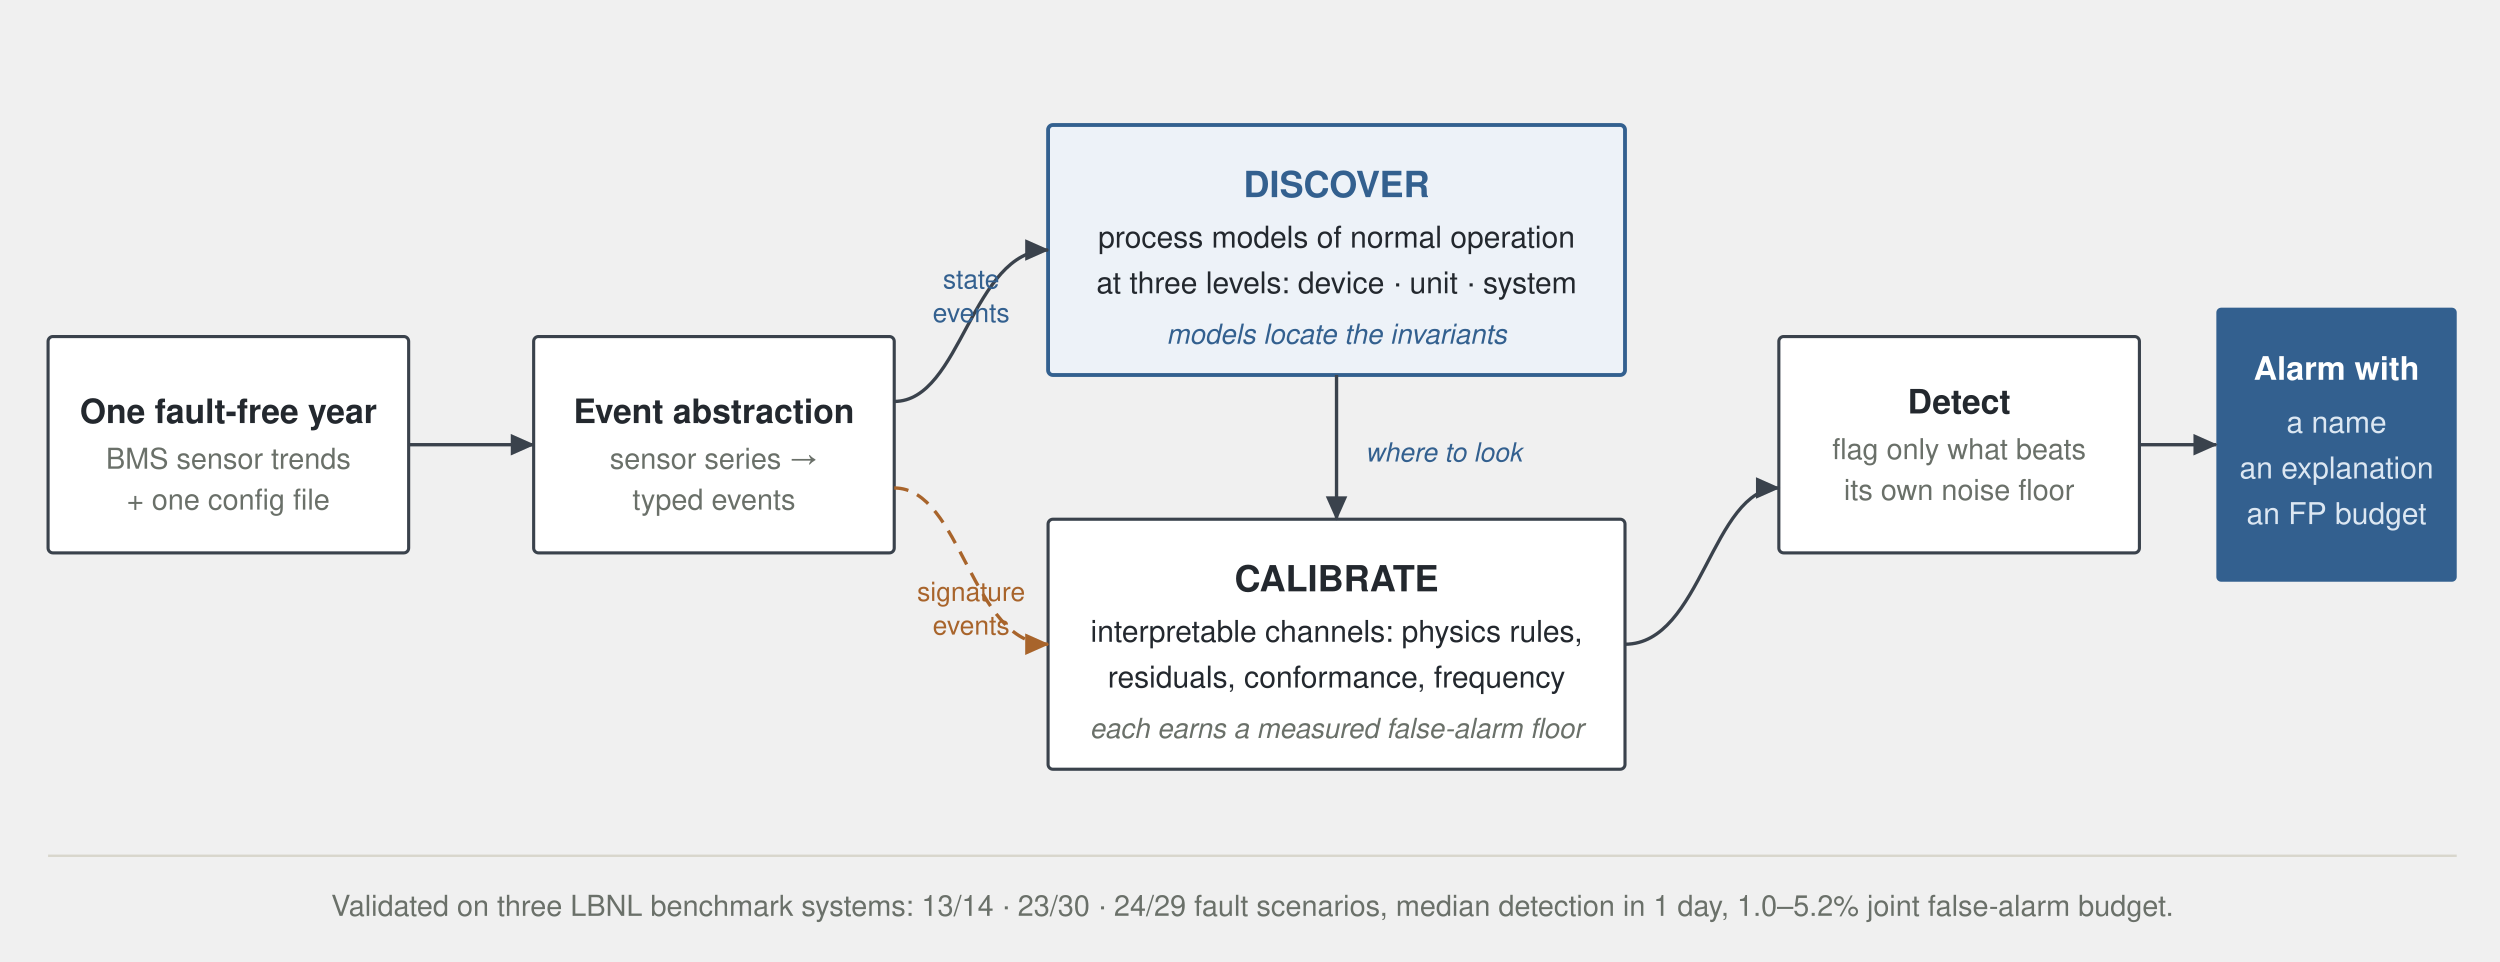
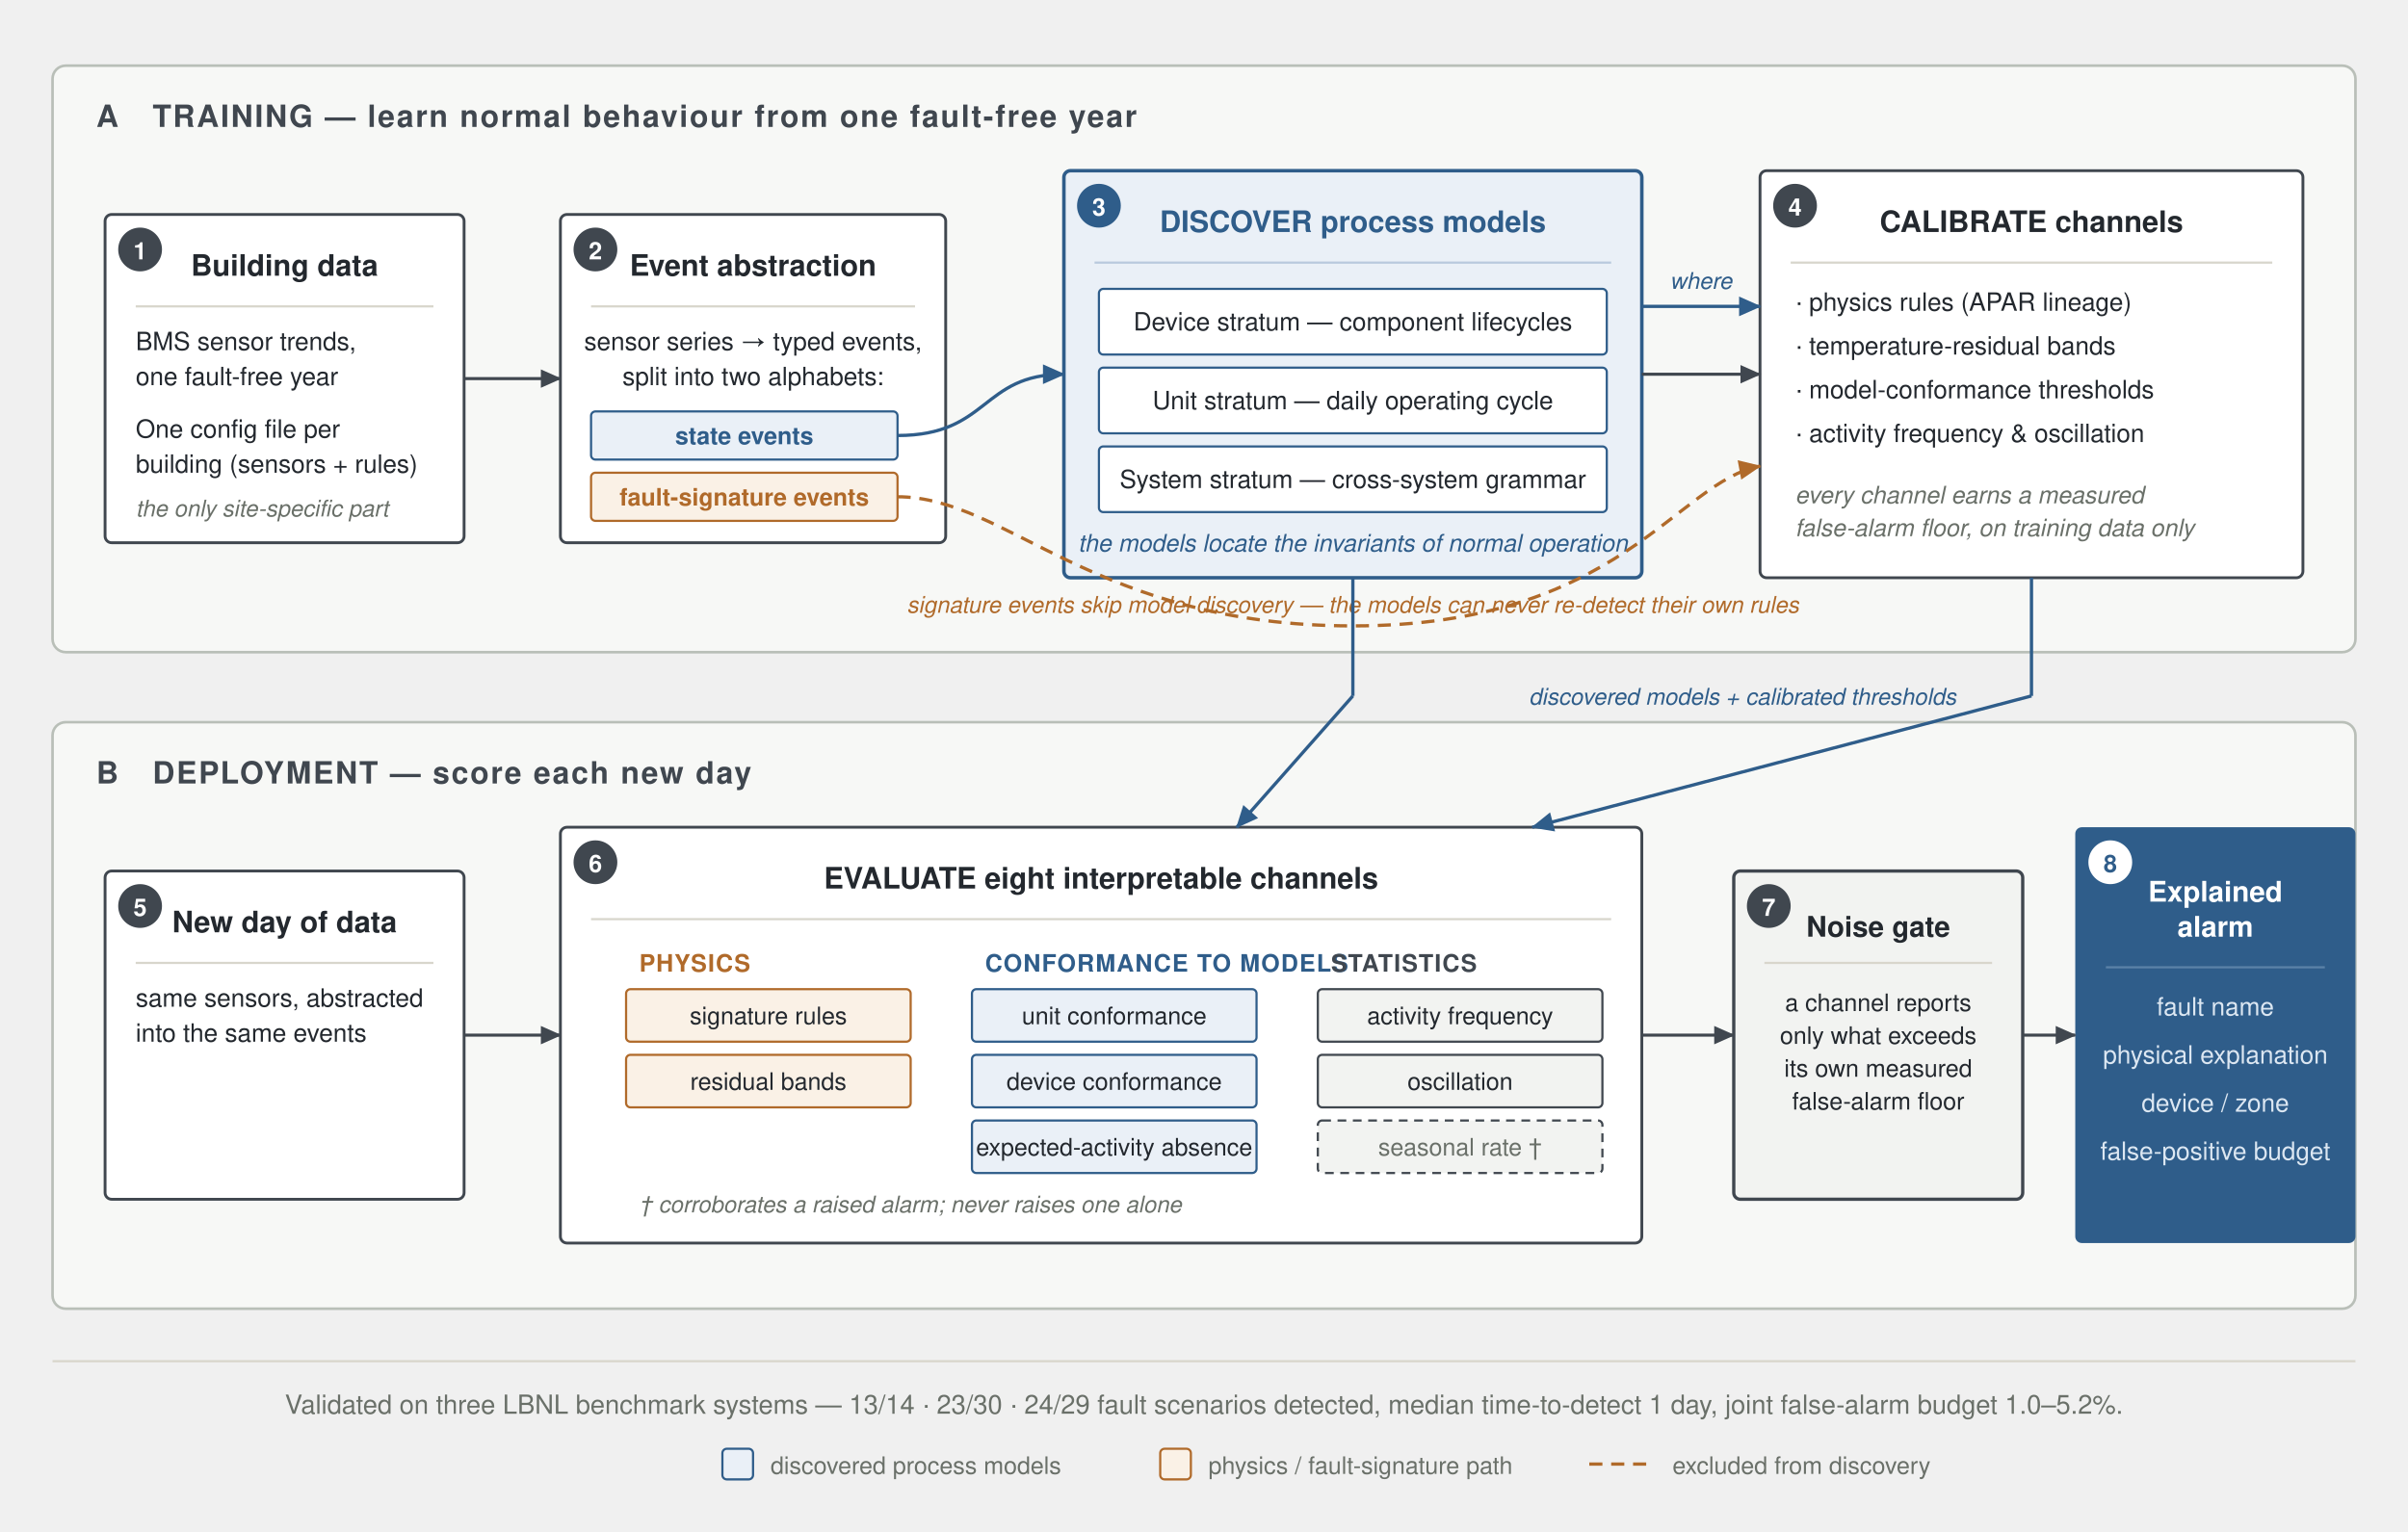
- <svg xmlns="http://www.w3.org/2000/svg" viewBox="0 0 1040 400" width="1040" height="400" font-family="Helvetica Neue, Helvetica, Arial, sans-serif">
+ <svg xmlns="http://www.w3.org/2000/svg" viewBox="0 0 1100 700" width="1100" height="700" font-family="Helvetica Neue, Helvetica, Arial, sans-serif">
  <defs>
-     <marker id="ar" viewBox="0 0 10 10" refX="8.5" refY="5" markerWidth="8" markerHeight="8" orient="auto">
-       <path d="M0,1 L9,5 L0,9 Z" fill="#3A424C" />
+     <marker id="ar" viewBox="0 0 10 10" refX="8.5" refY="5" markerWidth="7.5" markerHeight="7.5" orient="auto">
+       <path d="M0,1 L9,5 L0,9 Z" fill="#40474F" />
    </marker>
-     <marker id="arB" viewBox="0 0 10 10" refX="8.5" refY="5" markerWidth="8" markerHeight="8" orient="auto">
-       <path d="M0,1 L9,5 L0,9 Z" fill="#A8642B" />
+     <marker id="arB" viewBox="0 0 10 10" refX="8.5" refY="5" markerWidth="7.5" markerHeight="7.5" orient="auto">
+       <path d="M0,1 L9,5 L0,9 Z" fill="#B06A2A" />
+     </marker>
+     <marker id="arBlue" viewBox="0 0 10 10" refX="8.5" refY="5" markerWidth="7.5" markerHeight="7.5" orient="auto">
+       <path d="M0,1 L9,5 L0,9 Z" fill="#2F5D8A" />
    </marker>
  </defs>
-   <rect x="20" y="140" width="150" height="90" rx="2" fill="#FFFFFF" stroke="#3A424C" stroke-width="1.3" />
-   <text x="95" y="176" text-anchor="middle" font-size="14" font-weight="600" fill="#23282E">One fault-free year</text>
-   <text x="95" y="195" text-anchor="middle" font-size="12" fill="#6A7069">BMS sensor trends</text>
-   <text x="95" y="212" text-anchor="middle" font-size="12" fill="#6A7069">+ one config file</text>
-   <rect x="222" y="140" width="150" height="90" rx="2" fill="#FFFFFF" stroke="#3A424C" stroke-width="1.3" />
-   <text x="297" y="176" text-anchor="middle" font-size="14" font-weight="600" fill="#23282E">Event abstraction</text>
-   <text x="297" y="195" text-anchor="middle" font-size="12" fill="#6A7069">sensor series →</text>
-   <text x="297" y="212" text-anchor="middle" font-size="12" fill="#6A7069">typed events</text>
-   <rect x="436" y="52" width="240" height="104" rx="2" fill="#EDF2F8" stroke="#33608F" stroke-width="1.6" />
-   <text x="556" y="82" text-anchor="middle" font-size="15" font-weight="700" fill="#33608F">DISCOVER</text>
-   <text x="556" y="103" text-anchor="middle" font-size="12.5" fill="#23282E">process models of normal operation</text>
-   <text x="556" y="122" text-anchor="middle" font-size="12.5" fill="#23282E">at three levels: device · unit · system</text>
-   <text x="556" y="143" text-anchor="middle" font-size="11.5" font-style="italic" fill="#33608F">models locate the invariants</text>
-   <rect x="436" y="216" width="240" height="104" rx="2" fill="#FFFFFF" stroke="#3A424C" stroke-width="1.3" />
-   <text x="556" y="246" text-anchor="middle" font-size="15" font-weight="700" fill="#23282E">CALIBRATE</text>
-   <text x="556" y="267" text-anchor="middle" font-size="12.5" fill="#23282E">interpretable channels: physics rules,</text>
-   <text x="556" y="286" text-anchor="middle" font-size="12.5" fill="#23282E">residuals, conformance, frequency</text>
-   <text x="556" y="307" text-anchor="middle" font-size="11.5" font-style="italic" fill="#6A7069">each earns a measured false-alarm floor</text>
-   <rect x="740" y="140" width="150" height="90" rx="2" fill="#FFFFFF" stroke="#3A424C" stroke-width="1.3" />
-   <text x="815" y="172" text-anchor="middle" font-size="14" font-weight="600" fill="#23282E">Detect</text>
-   <text x="815" y="191" text-anchor="middle" font-size="12" fill="#6A7069">flag only what beats</text>
-   <text x="815" y="208" text-anchor="middle" font-size="12" fill="#6A7069">its own noise floor</text>
-   <rect x="922" y="128" width="100" height="114" rx="2" fill="#33608F" />
-   <text x="972" y="158" text-anchor="middle" font-size="13.5" font-weight="700" fill="#FFFFFF">Alarm with</text>
-   <text x="972" y="180" text-anchor="middle" font-size="12.5" fill="#DCE7F2">a name</text>
-   <text x="972" y="199" text-anchor="middle" font-size="12.5" fill="#DCE7F2">an explanation</text>
-   <text x="972" y="218" text-anchor="middle" font-size="12.5" fill="#DCE7F2">an FP budget</text>
-   <g stroke="#3A424C" stroke-width="1.4" fill="none">
-     <line x1="170" y1="185" x2="222" y2="185" marker-end="url(#ar)" />
-     <path d="M372,167 C400,167 404,104 436,104" marker-end="url(#ar)" />
-     <path d="M556,156 L556,216" marker-end="url(#ar)" />
-     <path d="M676,268 C708,268 712,203 740,203" marker-end="url(#ar)" />
-     <line x1="890" y1="185" x2="922" y2="185" marker-end="url(#ar)" />
+   <rect x="24" y="30" width="1052" height="268" rx="6" fill="#F7F8F6" stroke="#B9BFB8" stroke-width="1.2" />
+   <text x="44" y="58" font-size="14" font-weight="700" letter-spacing="0.8" fill="#40474F">A TRAINING — learn normal behaviour from one fault-free year</text>
+   <g>
+     <rect x="48" y="98" width="164" height="150" rx="3" fill="#FFFFFF" stroke="#40474F" stroke-width="1.3" />
+     <circle cx="64" cy="114" r="10" fill="#40474F" />
+     <text x="64" y="118.5" text-anchor="middle" font-size="11" font-weight="700" fill="#FFF">1</text>
+     <text x="130" y="126" text-anchor="middle" font-size="13.5" font-weight="600" fill="#23282E">Building data</text>
+     <line x1="62" y1="140" x2="198" y2="140" stroke="#D8D6CC" />
+     <text x="62" y="160" font-size="11.5" fill="#23282E">BMS sensor trends,</text>
+     <text x="62" y="176" font-size="11.5" fill="#23282E">one fault-free year</text>
+     <text x="62" y="200" font-size="11.5" fill="#23282E">One config file per</text>
+     <text x="62" y="216" font-size="11.5" fill="#23282E">building (sensors + rules)</text>
+     <text x="62" y="236" font-size="10.5" font-style="italic" fill="#6A7069">the only site-specific part</text>
  </g>
-   <text x="404" y="120" text-anchor="middle" font-size="11" fill="#33608F">state</text>
-   <text x="404" y="134" text-anchor="middle" font-size="11" fill="#33608F">events</text>
-   <path d="M372,203 C400,203 404,268 436,268" stroke="#A8642B" stroke-width="1.4" fill="none" stroke-dasharray="6 4" marker-end="url(#arB)" />
-   <text x="404" y="250" text-anchor="middle" font-size="11" fill="#A8642B">signature</text>
-   <text x="404" y="264" text-anchor="middle" font-size="11" fill="#A8642B">events</text>
-   <text x="568" y="192" font-size="11" fill="#33608F" font-style="italic">where to look</text>
-   <line x1="20" y1="356" x2="1022" y2="356" stroke="#D8D6CC" stroke-width="1" />
-   <text x="521" y="381" text-anchor="middle" font-size="12" fill="#6A7069">
-       Validated on three LBNL benchmark systems: 13/14 · 23/30 · 24/29 fault scenarios, median detection in 1 day, 1.0–5.2% joint false-alarm budget.
-     </text>
-   <text x="297" y="130" text-anchor="middle" font-size="10.5" fill="#A8642B" font-style="italic" />
+   <g>
+     <rect x="256" y="98" width="176" height="150" rx="3" fill="#FFFFFF" stroke="#40474F" stroke-width="1.3" />
+     <circle cx="272" cy="114" r="10" fill="#40474F" />
+     <text x="272" y="118.5" text-anchor="middle" font-size="11" font-weight="700" fill="#FFF">2</text>
+     <text x="344" y="126" text-anchor="middle" font-size="13.5" font-weight="600" fill="#23282E">Event abstraction</text>
+     <line x1="270" y1="140" x2="418" y2="140" stroke="#D8D6CC" />
+     <text x="344" y="160" text-anchor="middle" font-size="11.5" fill="#23282E">sensor series → typed events,</text>
+     <text x="344" y="176" text-anchor="middle" font-size="11.5" fill="#23282E">split into two alphabets:</text>
+     <rect x="270" y="188" width="140" height="22" rx="2" fill="#EAF0F7" stroke="#2F5D8A" />
+     <text x="340" y="203" text-anchor="middle" font-size="11" fill="#2F5D8A" font-weight="600">state events</text>
+     <rect x="270" y="216" width="140" height="22" rx="2" fill="#FAF1E6" stroke="#B06A2A" />
+     <text x="340" y="231" text-anchor="middle" font-size="11" fill="#B06A2A" font-weight="600">fault-signature events</text>
+   </g>
+   <g>
+     <rect x="486" y="78" width="264" height="186" rx="3" fill="#EAF0F7" stroke="#2F5D8A" stroke-width="1.6" />
+     <circle cx="502" cy="94" r="10" fill="#2F5D8A" />
+     <text x="502" y="98.5" text-anchor="middle" font-size="11" font-weight="700" fill="#FFF">3</text>
+     <text x="618" y="106" text-anchor="middle" font-size="13.5" font-weight="700" fill="#2F5D8A">DISCOVER  process models</text>
+     <line x1="500" y1="120" x2="736" y2="120" stroke="#B9CADD" />
+     <rect x="502" y="132" width="232" height="30" rx="2" fill="#FFFFFF" stroke="#2F5D8A" />
+     <text x="618" y="151" text-anchor="middle" font-size="11.5" fill="#23282E">Device stratum — component lifecycles</text>
+     <rect x="502" y="168" width="232" height="30" rx="2" fill="#FFFFFF" stroke="#2F5D8A" />
+     <text x="618" y="187" text-anchor="middle" font-size="11.5" fill="#23282E">Unit stratum — daily operating cycle</text>
+     <rect x="502" y="204" width="232" height="30" rx="2" fill="#FFFFFF" stroke="#2F5D8A" />
+     <text x="618" y="223" text-anchor="middle" font-size="11.5" fill="#23282E">System stratum — cross-system grammar</text>
+     <text x="618" y="252" text-anchor="middle" font-size="11" font-style="italic" fill="#2F5D8A">the models locate the invariants of normal operation</text>
+   </g>
+   <g>
+     <rect x="804" y="78" width="248" height="186" rx="3" fill="#FFFFFF" stroke="#40474F" stroke-width="1.3" />
+     <circle cx="820" cy="94" r="10" fill="#40474F" />
+     <text x="820" y="98.5" text-anchor="middle" font-size="11" font-weight="700" fill="#FFF">4</text>
+     <text x="928" y="106" text-anchor="middle" font-size="13.5" font-weight="700" fill="#23282E">CALIBRATE  channels</text>
+     <line x1="818" y1="120" x2="1038" y2="120" stroke="#D8D6CC" />
+     <text x="820" y="142" font-size="11.5" fill="#23282E">· physics rules (APAR lineage)</text>
+     <text x="820" y="162" font-size="11.5" fill="#23282E">· temperature-residual bands</text>
+     <text x="820" y="182" font-size="11.5" fill="#23282E">· model-conformance thresholds</text>
+     <text x="820" y="202" font-size="11.5" fill="#23282E">· activity frequency &amp; oscillation</text>
+     <text x="820" y="230" font-size="11" font-style="italic" fill="#6A7069">every channel earns a measured</text>
+     <text x="820" y="245" font-size="11" font-style="italic" fill="#6A7069">false-alarm floor, on training data only</text>
+   </g>
+   <rect x="24" y="330" width="1052" height="268" rx="6" fill="#F7F8F6" stroke="#B9BFB8" stroke-width="1.2" />
+   <text x="44" y="358" font-size="14" font-weight="700" letter-spacing="0.8" fill="#40474F">B DEPLOYMENT — score each new day</text>
+   <g>
+     <rect x="48" y="398" width="164" height="150" rx="3" fill="#FFFFFF" stroke="#40474F" stroke-width="1.3" />
+     <circle cx="64" cy="414" r="10" fill="#40474F" />
+     <text x="64" y="418.5" text-anchor="middle" font-size="11" font-weight="700" fill="#FFF">5</text>
+     <text x="130" y="426" text-anchor="middle" font-size="13.5" font-weight="600" fill="#23282E">New day of data</text>
+     <line x1="62" y1="440" x2="198" y2="440" stroke="#D8D6CC" />
+     <text x="62" y="460" font-size="11.5" fill="#23282E">same sensors, abstracted</text>
+     <text x="62" y="476" font-size="11.5" fill="#23282E">into the same events</text>
+   </g>
+   <g>
+     <rect x="256" y="378" width="494" height="190" rx="3" fill="#FFFFFF" stroke="#40474F" stroke-width="1.3" />
+     <circle cx="272" cy="394" r="10" fill="#40474F" />
+     <text x="272" y="398.5" text-anchor="middle" font-size="11" font-weight="700" fill="#FFF">6</text>
+     <text x="503" y="406" text-anchor="middle" font-size="13.5" font-weight="700" fill="#23282E">EVALUATE  eight interpretable channels</text>
+     <line x1="270" y1="420" x2="736" y2="420" stroke="#D8D6CC" />
+     <text x="292" y="444" font-size="11" font-weight="700" letter-spacing="0.5" fill="#B06A2A">PHYSICS</text>
+     <rect x="286" y="452" width="130" height="24" rx="2" fill="#FAF1E6" stroke="#B06A2A" />
+     <text x="351" y="468" text-anchor="middle" font-size="11" fill="#23282E">signature rules</text>
+     <rect x="286" y="482" width="130" height="24" rx="2" fill="#FAF1E6" stroke="#B06A2A" />
+     <text x="351" y="498" text-anchor="middle" font-size="11" fill="#23282E">residual bands</text>
+     <text x="450" y="444" font-size="11" font-weight="700" letter-spacing="0.5" fill="#2F5D8A">CONFORMANCE TO MODELS</text>
+     <rect x="444" y="452" width="130" height="24" rx="2" fill="#EAF0F7" stroke="#2F5D8A" />
+     <text x="509" y="468" text-anchor="middle" font-size="11" fill="#23282E">unit conformance</text>
+     <rect x="444" y="482" width="130" height="24" rx="2" fill="#EAF0F7" stroke="#2F5D8A" />
+     <text x="509" y="498" text-anchor="middle" font-size="11" fill="#23282E">device conformance</text>
+     <rect x="444" y="512" width="130" height="24" rx="2" fill="#EAF0F7" stroke="#2F5D8A" />
+     <text x="509" y="528" text-anchor="middle" font-size="11" fill="#23282E">expected-activity absence</text>
+     <text x="608" y="444" font-size="11" font-weight="700" letter-spacing="0.5" fill="#40474F">STATISTICS</text>
+     <rect x="602" y="452" width="130" height="24" rx="2" fill="#F2F3F1" stroke="#40474F" />
+     <text x="667" y="468" text-anchor="middle" font-size="11" fill="#23282E">activity frequency</text>
+     <rect x="602" y="482" width="130" height="24" rx="2" fill="#F2F3F1" stroke="#40474F" />
+     <text x="667" y="498" text-anchor="middle" font-size="11" fill="#23282E">oscillation</text>
+     <rect x="602" y="512" width="130" height="24" rx="2" fill="#F2F3F1" stroke="#40474F" stroke-dasharray="4 3" />
+     <text x="667" y="528" text-anchor="middle" font-size="11" fill="#6A7069">seasonal rate †</text>
+     <text x="292" y="554" font-size="10.5" font-style="italic" fill="#6A7069">† corroborates a raised alarm; never raises one alone</text>
+   </g>
+   <g>
+     <rect x="792" y="398" width="132" height="150" rx="3" fill="#F2F3F1" stroke="#40474F" stroke-width="1.5" />
+     <circle cx="808" cy="414" r="10" fill="#40474F" />
+     <text x="808" y="418.5" text-anchor="middle" font-size="11" font-weight="700" fill="#FFF">7</text>
+     <text x="858" y="428" text-anchor="middle" font-size="13" font-weight="700" fill="#23282E">Noise gate</text>
+     <line x1="806" y1="440" x2="910" y2="440" stroke="#D8D6CC" />
+     <text x="858" y="462" text-anchor="middle" font-size="11" fill="#23282E">a channel reports</text>
+     <text x="858" y="477" text-anchor="middle" font-size="11" fill="#23282E">only what exceeds</text>
+     <text x="858" y="492" text-anchor="middle" font-size="11" fill="#23282E">its own measured</text>
+     <text x="858" y="507" text-anchor="middle" font-size="11" fill="#23282E">false-alarm floor</text>
+   </g>
+   <g>
+     <rect x="948" y="378" width="128" height="190" rx="3" fill="#2F5D8A" />
+     <circle cx="964" cy="394" r="10" fill="#FFFFFF" />
+     <text x="964" y="398.5" text-anchor="middle" font-size="11" font-weight="700" fill="#2F5D8A">8</text>
+     <text x="1012" y="412" text-anchor="middle" font-size="13" font-weight="700" fill="#FFFFFF">Explained</text>
+     <text x="1012" y="428" text-anchor="middle" font-size="13" font-weight="700" fill="#FFFFFF">alarm</text>
+     <line x1="962" y1="442" x2="1062" y2="442" stroke="#5B82A8" />
+     <text x="1012" y="464" text-anchor="middle" font-size="11.5" fill="#DCE7F2">fault name</text>
+     <text x="1012" y="486" text-anchor="middle" font-size="11.5" fill="#DCE7F2">physical explanation</text>
+     <text x="1012" y="508" text-anchor="middle" font-size="11.5" fill="#DCE7F2">device / zone</text>
+     <text x="1012" y="530" text-anchor="middle" font-size="11.5" fill="#DCE7F2">false-positive budget</text>
+   </g>
+   <g stroke="#40474F" stroke-width="1.4" fill="none">
+     <line x1="212" y1="173" x2="256" y2="173" marker-end="url(#ar)" />
+     <line x1="750" y1="171" x2="804" y2="171" marker-end="url(#ar)" />
+     <line x1="212" y1="473" x2="256" y2="473" marker-end="url(#ar)" />
+     <line x1="750" y1="473" x2="792" y2="473" marker-end="url(#ar)" />
+     <line x1="924" y1="473" x2="948" y2="473" marker-end="url(#ar)" />
+   </g>
+   <path d="M410,199 C452,199 448,171 486,171" stroke="#2F5D8A" stroke-width="1.5" fill="none" marker-end="url(#arBlue)" />
+   <path d="M410,227 C460,227 500,286 618,286 C740,286 766,220 804,213" stroke="#B06A2A" stroke-width="1.5" stroke-dasharray="6 4" fill="none" marker-end="url(#arB)" />
+   <text x="618" y="280" text-anchor="middle" font-size="10.5" font-style="italic" fill="#B06A2A">signature events skip model discovery — the models can never re-detect their own rules</text>
+   <line x1="750" y1="140" x2="804" y2="140" stroke="#2F5D8A" stroke-width="1.5" marker-end="url(#arBlue)" />
+   <text x="777" y="132" text-anchor="middle" font-size="10.5" font-style="italic" fill="#2F5D8A">where</text>
+   <g stroke="#2F5D8A" stroke-width="1.5" fill="none">
+     <line x1="618" y1="264" x2="618" y2="308" />
+     <line x1="928" y1="264" x2="928" y2="308" />
+     <path d="M618,308 L618,318 M928,308 L928,318" />
+     <line x1="618" y1="318" x2="565" y2="378" marker-end="url(#arBlue)" />
+     <line x1="928" y1="318" x2="700" y2="378" marker-end="url(#arBlue)" />
+   </g>
+   <text x="796" y="322" text-anchor="middle" font-size="10.5" font-style="italic" fill="#2F5D8A">discovered models + calibrated thresholds</text>
+   <line x1="24" y1="622" x2="1076" y2="622" stroke="#D8D6CC" />
+   <text x="550" y="646" text-anchor="middle" font-size="12" fill="#6A7069">Validated on three LBNL benchmark systems — 13/14 · 23/30 · 24/29 fault scenarios detected, median time-to-detect 1 day, joint false-alarm budget 1.0–5.2%.</text>
+   <g font-size="11" fill="#6A7069">
+     <rect x="330" y="662" width="14" height="14" rx="2" fill="#EAF0F7" stroke="#2F5D8A" />
+     <text x="352" y="673.5">discovered process models</text>
+     <rect x="530" y="662" width="14" height="14" rx="2" fill="#FAF1E6" stroke="#B06A2A" />
+     <text x="552" y="673.5">physics / fault-signature path</text>
+     <line x1="726" y1="669" x2="756" y2="669" stroke="#B06A2A" stroke-width="1.5" stroke-dasharray="6 4" />
+     <text x="764" y="673.5">excluded from discovery</text>
+   </g>
</svg>
